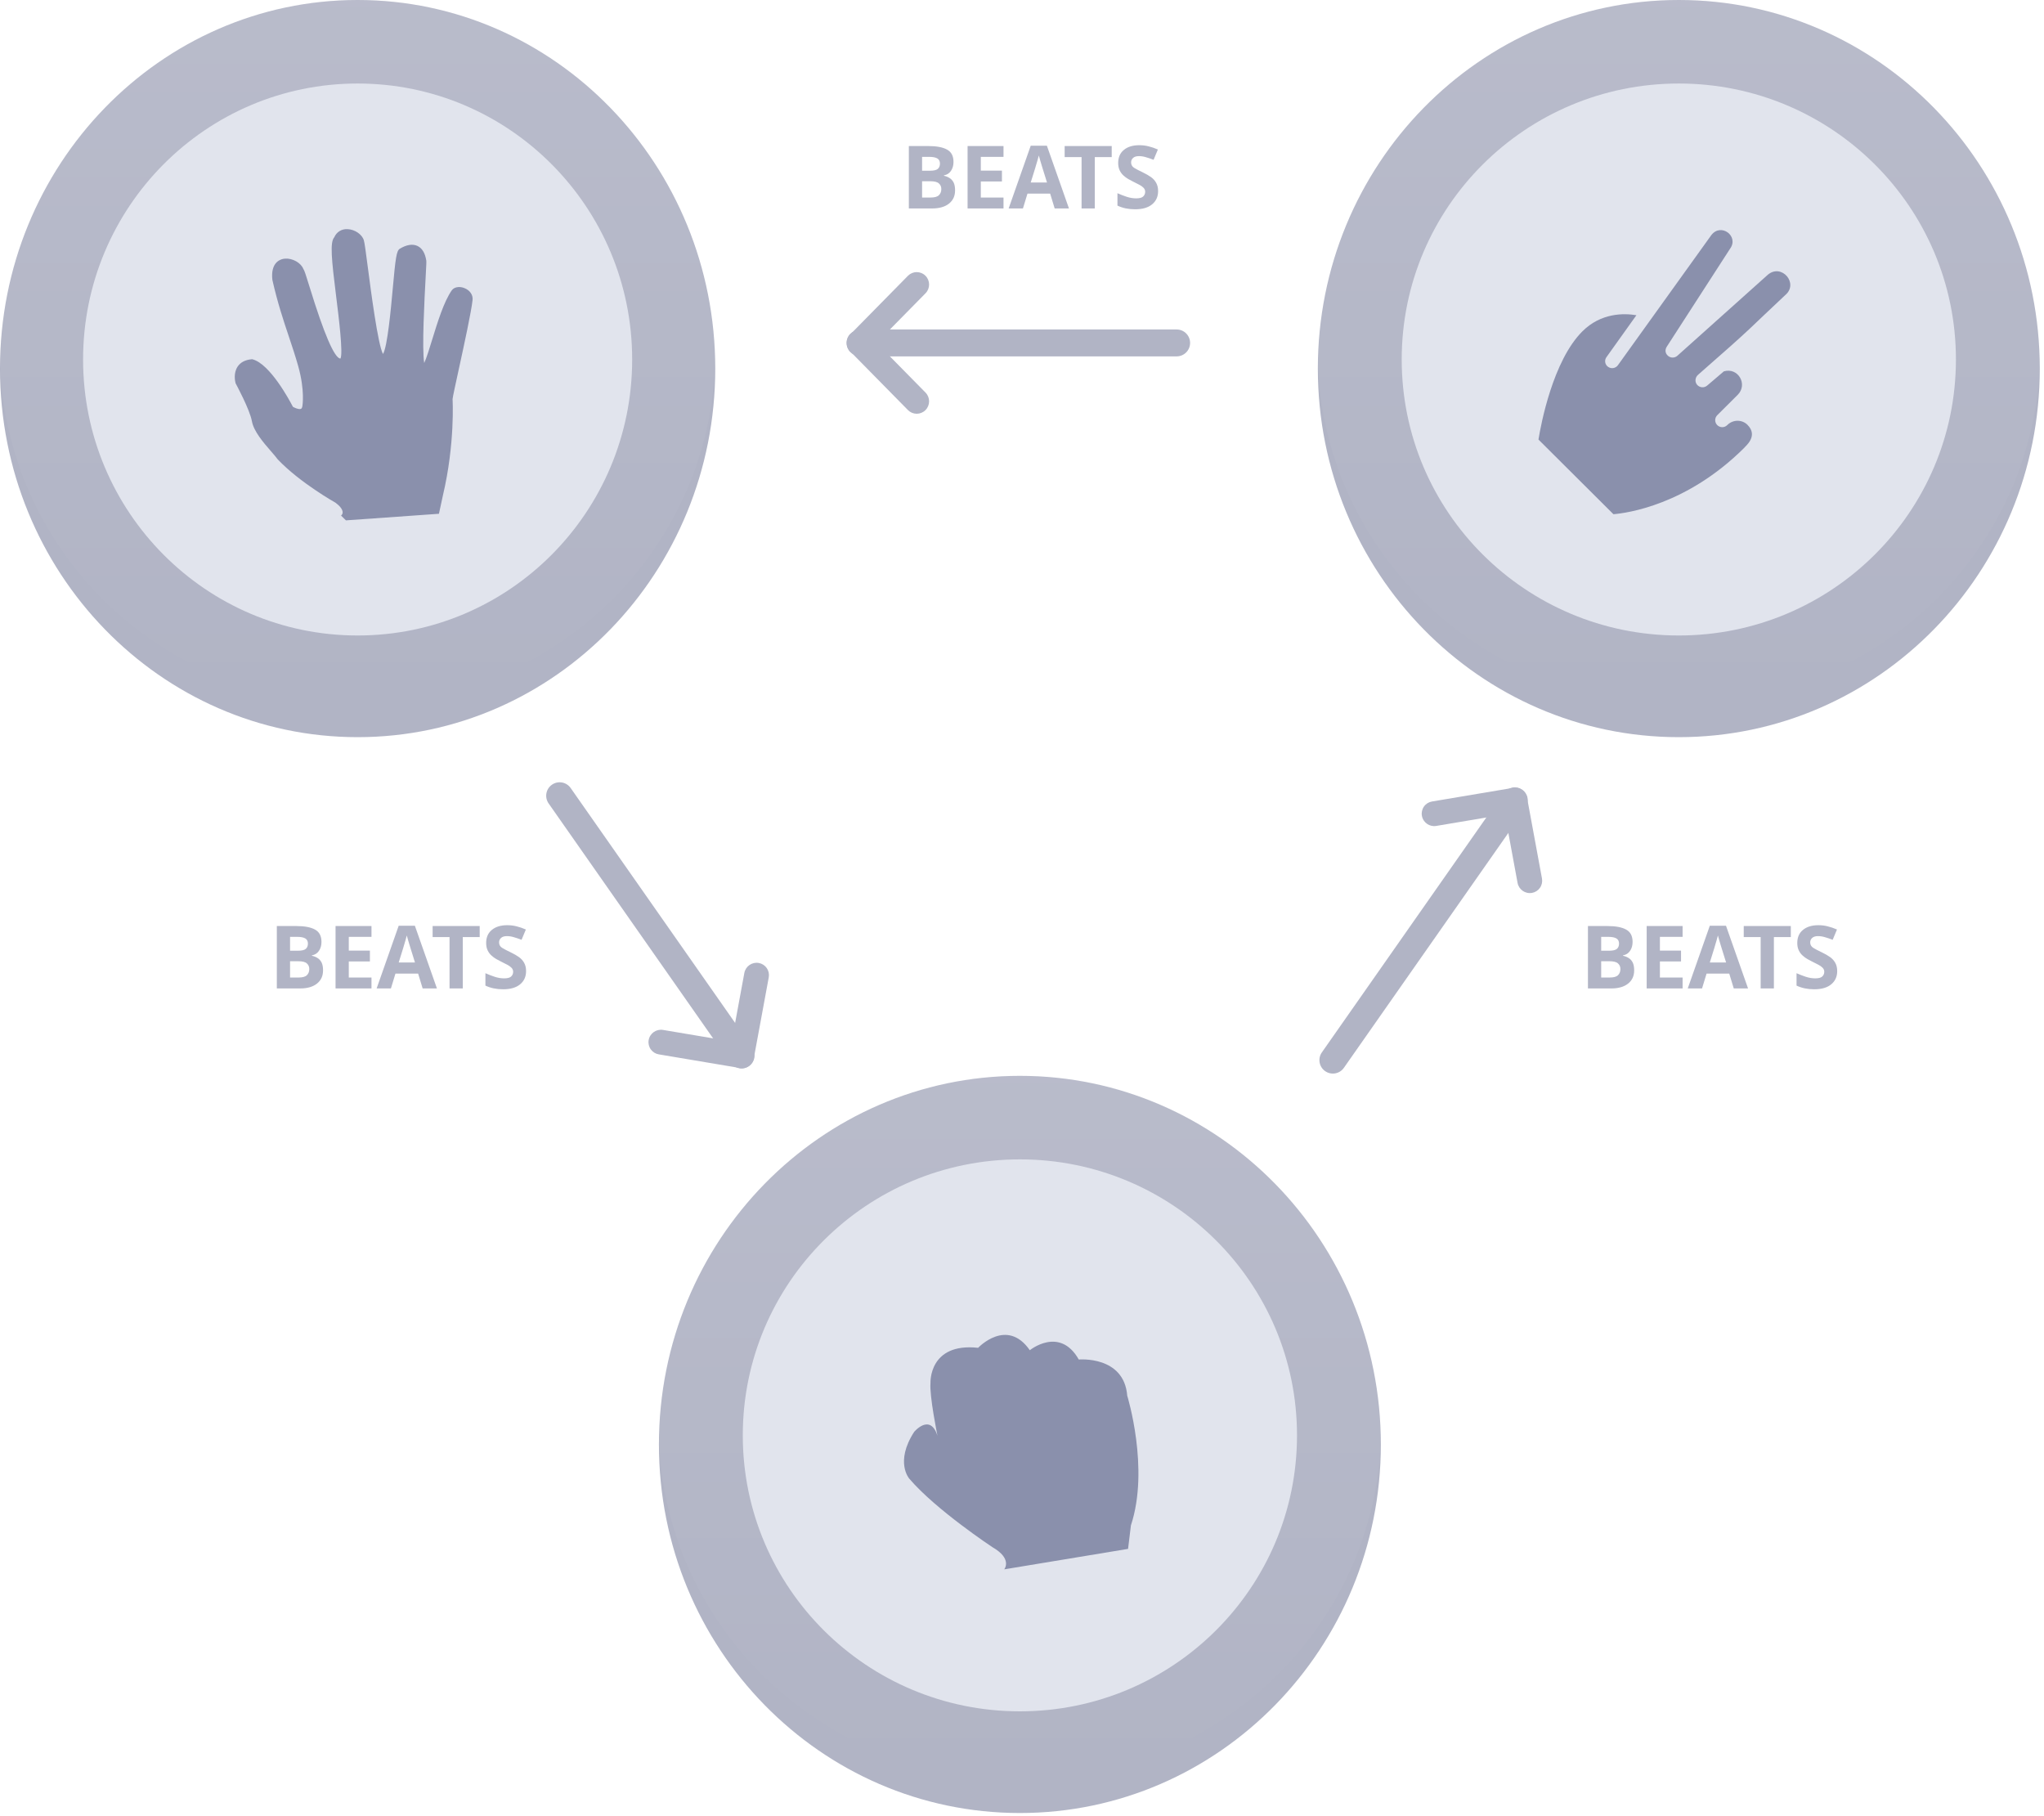
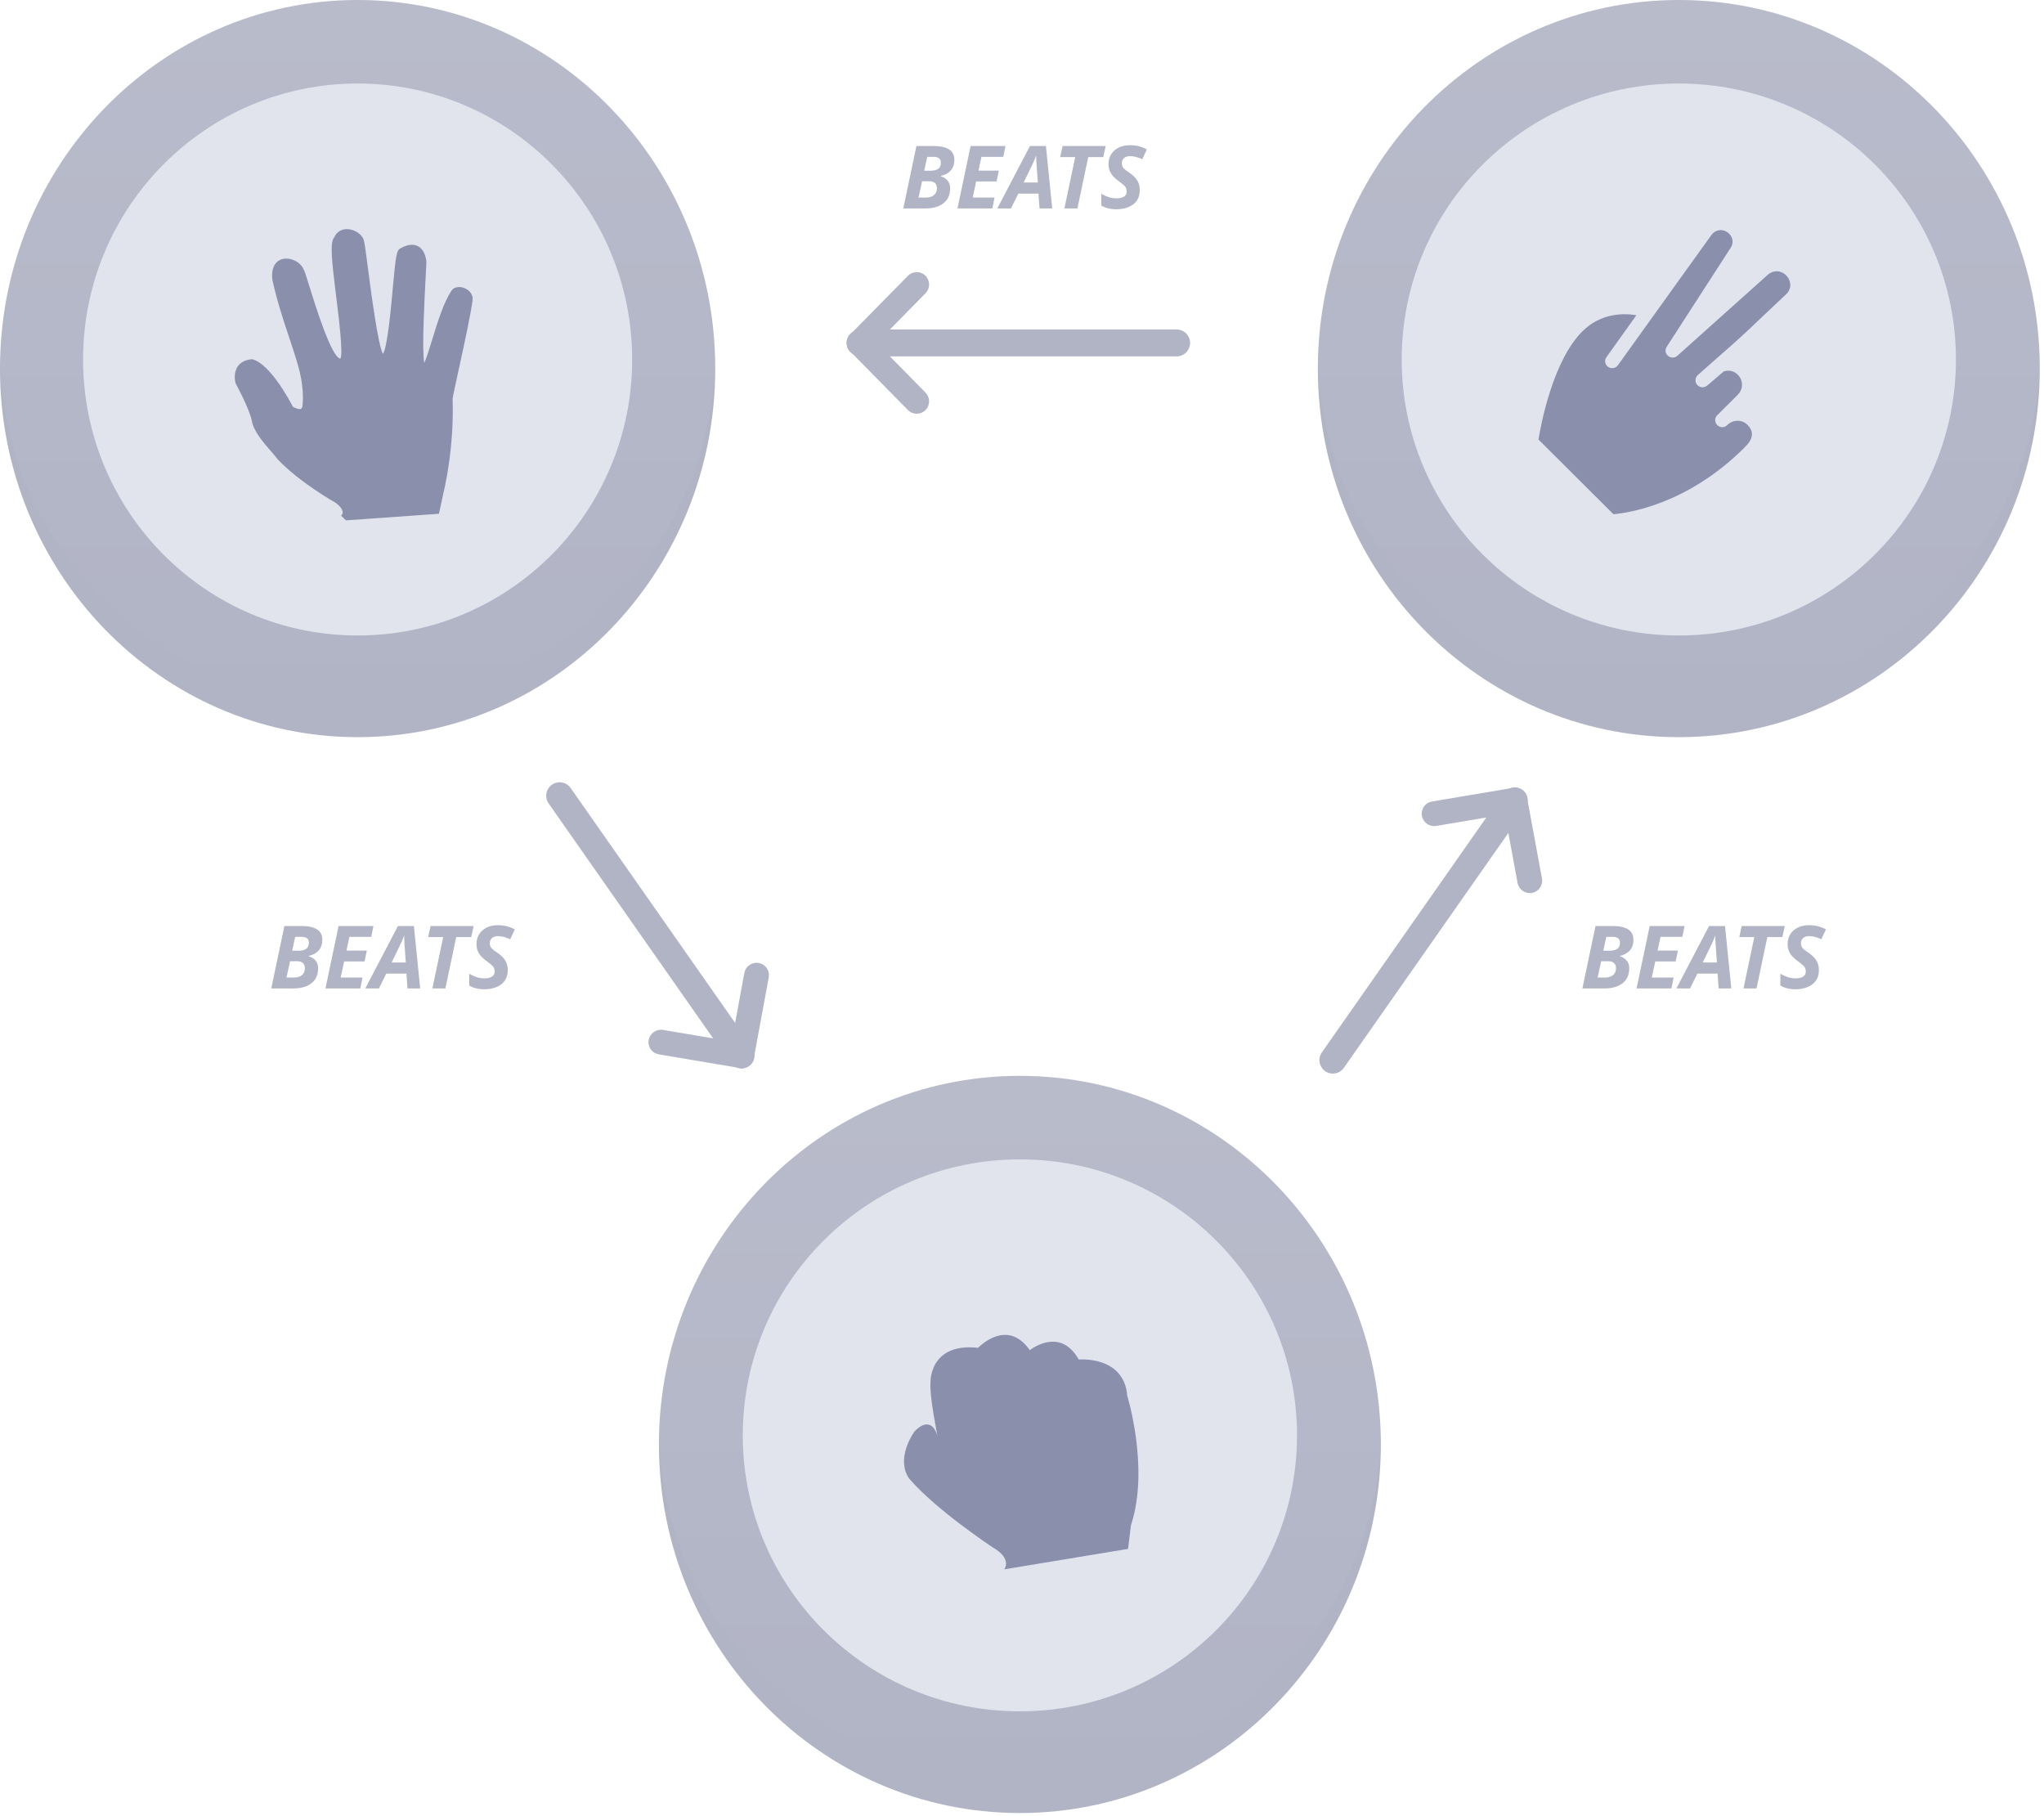
<svg xmlns="http://www.w3.org/2000/svg" width="304" height="270">
  <defs>
    <linearGradient id="a" x1="50%" x2="50%" y1="0%" y2="100%">
      <stop offset="0%" stop-color="#FFF" stop-opacity=".097" />
      <stop offset="100%" stop-color="#FFF" stop-opacity="0" />
    </linearGradient>
    <linearGradient id="b" x1="50%" x2="50%" y1="0%" y2="100%">
      <stop offset="0%" stop-color="#FFF" stop-opacity=".097" />
      <stop offset="100%" stop-color="#FFF" stop-opacity="0" />
    </linearGradient>
  </defs>
  <g fill="none" fill-rule="evenodd">
    <ellipse cx="53.189" cy="54.815" fill="#B1B4C5" rx="53.189" ry="54.815" />
    <ellipse cx="53.189" cy="52.385" fill="url(#a)" rx="53.189" ry="52.385" />
    <g transform="translate(12.357 12.421)">
      <ellipse cx="40.832" cy="41.044" fill="#E1E4ED" rx="40.832" ry="41.044" />
      <path fill="#8A90AC" fill-rule="nonzero" d="M56.697 30.417a2.125 2.125 0 00-.904-.146c-.417.03-.755.201-.955.481-1.177 1.666-2.141 4.81-2.919 7.337-.357 1.169-.836 2.733-1.183 3.475-.362-2.08.047-9.697.206-12.63l.002-.047c.11-2.038.125-2.396.1-2.553-.174-1.118-.618-1.852-1.319-2.18-.708-.333-1.629-.186-2.62.417-.497.303-.635 1.345-1.061 6.067l-.002.02c-.235 2.595-.776 8.568-1.441 9.563-.75-1.392-1.784-9.3-2.23-12.722-.312-2.397-.494-3.774-.616-4.19-.257-.87-1.343-1.611-2.418-1.653-.895-.044-1.629.415-1.98 1.214-.655.736-.423 3.179.302 8.964.344 2.754 1.056 8.441.608 9.08-.893-.099-2.427-3.661-4.559-10.592-.598-1.942-.783-2.525-.967-2.78-.362-.891-1.593-1.578-2.696-1.5a2.314 2.314 0 00-.277.036c-.578.116-1.896.653-1.615 3.13.779 3.435 1.624 5.957 2.445 8.405l.016.05c.491 1.465.955 2.85 1.387 4.388 1.016 3.63.621 5.882.616 5.907-.034.232-.105.374-.211.423a.405.405 0 01-.143.033c-.322.023-.805-.193-1.055-.333-.568-1.098-3.4-6.33-5.967-7.055L25.15 41l-.093.008c-.942.09-1.634.45-2.057 1.068-.67.978-.393 2.224-.325 2.474l.038.09c.02.037 2.079 3.825 2.397 5.587.275 1.511 1.696 3.148 2.838 4.464l.047.054c.373.43.695.802.948 1.146 3.316 3.492 8.558 6.428 8.601 6.452.654.487 1.018.958 1.056 1.363a.595.595 0 01-.117.43l-.114.12.725.711 13.832-.98.59-2.73c1.823-7.705 1.442-14.275 1.436-14.319.007-.242.518-2.58.93-4.468l.011-.048c.82-3.763 1.838-8.444 2.034-10.225.085-.761-.398-1.46-1.23-1.779z" />
    </g>
    <g transform="translate(196)">
      <ellipse cx="53.686" cy="54.815" fill="#B1B4C5" rx="53.686" ry="54.815" />
      <ellipse cx="53.686" cy="52.385" fill="url(#b)" rx="53.686" ry="52.385" />
      <g transform="translate(12.473 12.421)">
        <ellipse cx="41.214" cy="41.044" fill="#E1E4ED" rx="41.214" ry="41.044" />
        <path fill="#8A90AC" fill-rule="nonzero" d="M30.455 40.692l4.451-6.234c-1.85-.307-5.248-.375-8.031 2.397-4.388 4.37-6.165 13.809-6.535 16.093l11.15 11.105c2.008-.17 10.896-1.353 19.46-9.881.09-.184 2.177-1.72.471-3.418-.814-.81-2.162-.796-2.993.033a1.051 1.051 0 01-1.497.015 1.04 1.04 0 01.015-1.49l3.026-3.014c1.538-1.532.089-4.116-2.058-3.495l-2.477 2.112a1.065 1.065 0 01-1.497-.103c-.384-.443-.302-1.114.135-1.492 8.654-7.562 7.39-6.65 12.958-11.848 2.08-1.725-.536-4.776-2.586-3.03L40.978 40.506a1.051 1.051 0 01-1.378-.015c-.445-.383-.455-.934-.164-1.37l9.395-14.545c1.373-1.852-1.33-3.91-2.776-2.042L32.164 41.881a1.05 1.05 0 01-1.47.255 1.02 1.02 0 01-.24-1.444z" />
      </g>
    </g>
    <g transform="translate(98 160)">
      <ellipse cx="53.686" cy="54.815" fill="#B1B4C5" rx="53.686" ry="54.815" />
      <ellipse cx="53.686" cy="52.385" fill="url(#b)" rx="53.686" ry="52.385" />
      <g transform="translate(12.473 12.421)">
        <ellipse cx="41.214" cy="41.044" fill="#E1E4ED" rx="41.214" ry="41.044" />
        <path fill="#8A90AC" fill-rule="nonzero" d="M57.179 35.15c-.475-5.997-7.208-5.385-7.208-5.385-2.842-5.01-7.281-1.381-7.281-1.381-3.41-4.911-7.687-.36-7.687-.36-7.373-.796-7.087 5.234-7.087 5.234-.173 1.917 1.04 7.847 1.04 7.847-1.094-3.418-3.467-.581-3.467-.581-2.917 4.502-.721 6.967-.721 6.967 3.947 4.626 12.357 10.18 12.357 10.18 3.046 1.745 1.757 3.3 1.757 3.3l18.42-3.044.424-3.494c2.8-8.472-.547-19.284-.547-19.284z" />
      </g>
    </g>
-     <text fill="#B1B4C5" font-family="BarlowSemiCondensed-Bold, Barlow Semi Condensed" font-size="13" font-style="condensed" font-weight="bold">
+     <text fill="#B1B4C5" font-family="BarlowSemiCondensed-Bold, Barlow Semi Condensed" font-size="13" font-style="oblique" font-weight="bold">
      <tspan x="134" y="31">BEATS</tspan>
    </text>
-     <text fill="#B1B4C5" font-family="BarlowSemiCondensed-Bold, Barlow Semi Condensed" font-size="13" font-style="condensed" font-weight="bold">
+     <text fill="#B1B4C5" font-family="BarlowSemiCondensed-Bold, Barlow Semi Condensed" font-size="13" font-style="oblique" font-weight="bold">
      <tspan x="40" y="147">BEATS</tspan>
    </text>
-     <text fill="#B1B4C5" font-family="BarlowSemiCondensed-Bold, Barlow Semi Condensed" font-size="13" font-style="condensed" font-weight="bold">
+     <text fill="#B1B4C5" font-family="BarlowSemiCondensed-Bold, Barlow Semi Condensed" font-size="13" font-style="oblique" font-weight="bold">
      <tspan x="235" y="147">BEATS</tspan>
    </text>
    <g fill="#B1B4C5" transform="matrix(-1 0 0 1 177 39)">
      <rect width="50" height="4" y="10" rx="2" />
      <path d="M41.963 2.015l8.59 8.728c.716.727.71 1.896-.013 2.616a1.833 1.833 0 01-2.6-.013l-8.59-8.728a1.855 1.855 0 01.013-2.616 1.833 1.833 0 012.6.013z" />
      <path d="M39.35 19.382l8.59-8.728a1.833 1.833 0 012.6-.013c.723.72.729 1.889.013 2.616l-8.59 8.728a1.833 1.833 0 01-2.6.013 1.855 1.855 0 01-.013-2.616z" />
    </g>
    <g fill="#B1B4C5" transform="scale(1 -1) rotate(-55 -82.574 -131.195)">
      <rect width="50" height="4" y="10" rx="2" />
      <path d="M41.963 2.015l8.59 8.728c.716.727.71 1.896-.013 2.616a1.833 1.833 0 01-2.6-.013l-8.59-8.728a1.855 1.855 0 01.013-2.616 1.833 1.833 0 012.6.013z" />
      <path d="M39.35 19.382l8.59-8.728a1.833 1.833 0 012.6-.013c.723.72.729 1.889.013 2.616l-8.59 8.728a1.833 1.833 0 01-2.6.013 1.855 1.855 0 01-.013-2.616z" />
    </g>
    <g fill="#B1B4C5" transform="rotate(-55 240.022 -103.651)">
      <rect width="50" height="4" y="10" rx="2" />
      <path d="M41.963 2.015l8.59 8.728c.716.727.71 1.896-.013 2.616a1.833 1.833 0 01-2.6-.013l-8.59-8.728a1.855 1.855 0 01.013-2.616 1.833 1.833 0 012.6.013z" />
      <path d="M39.35 19.382l8.59-8.728a1.833 1.833 0 012.6-.013c.723.72.729 1.889.013 2.616l-8.59 8.728a1.833 1.833 0 01-2.6.013 1.855 1.855 0 01-.013-2.616z" />
    </g>
  </g>
</svg>
